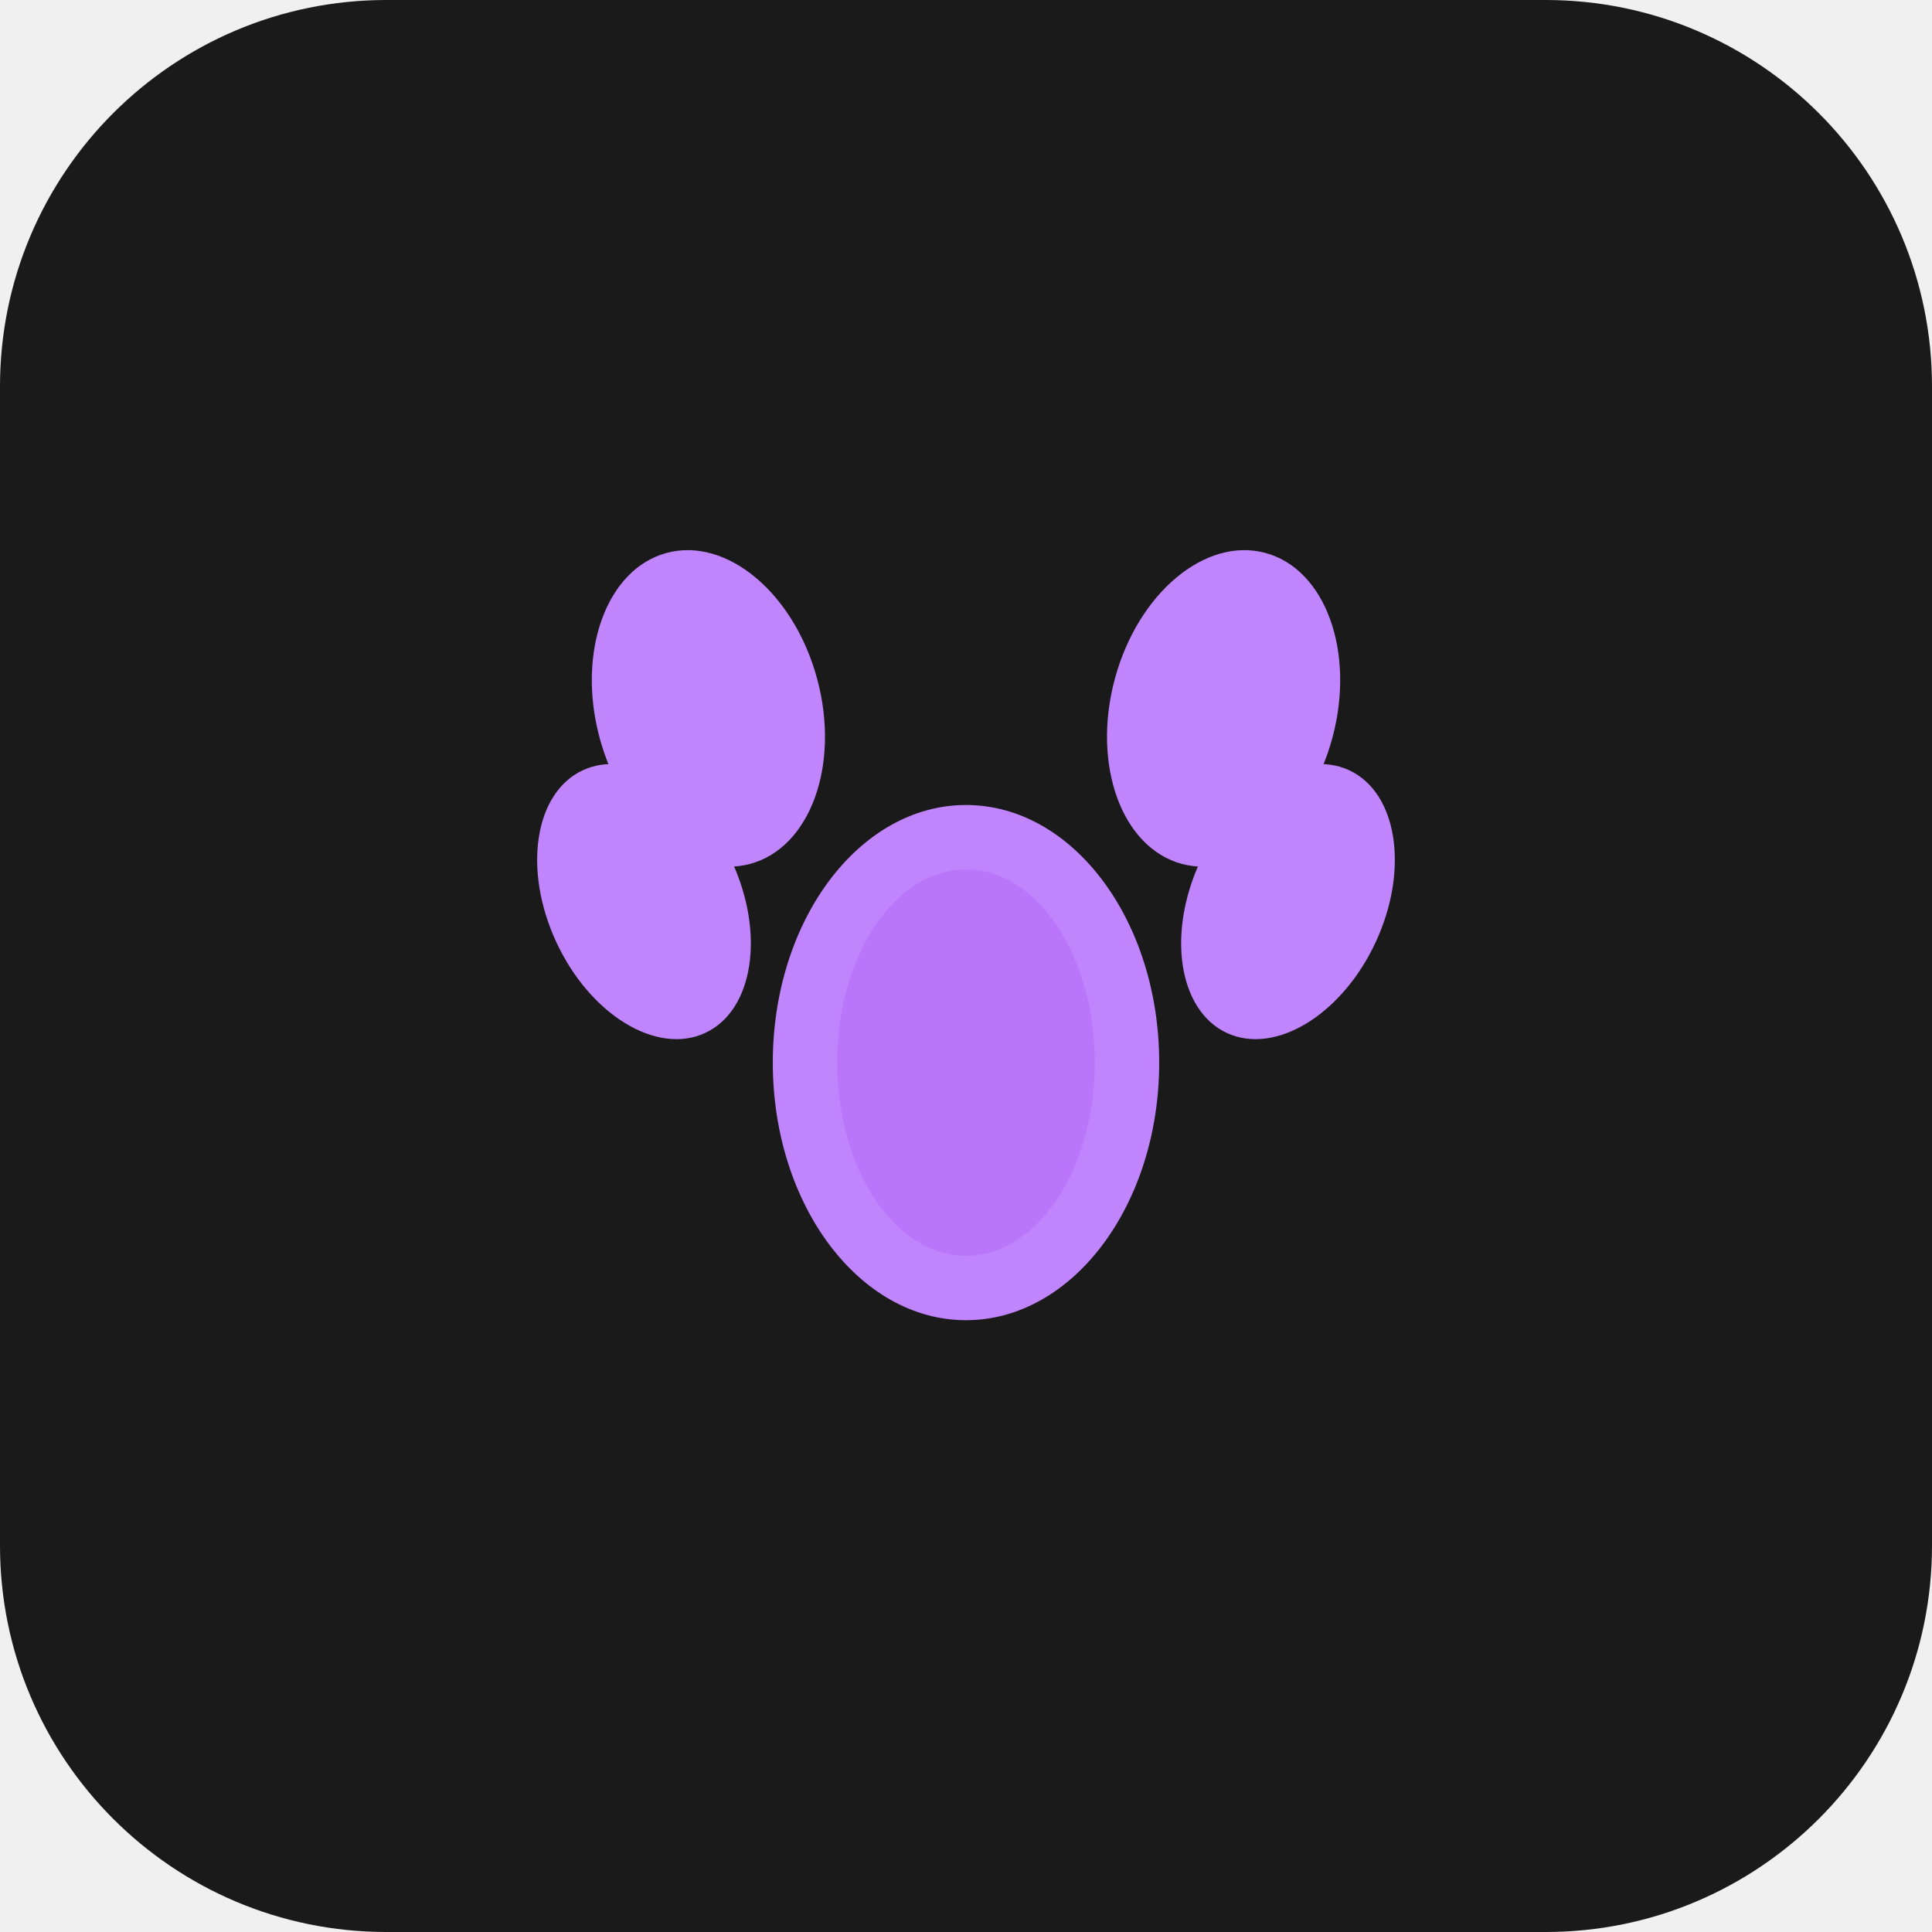
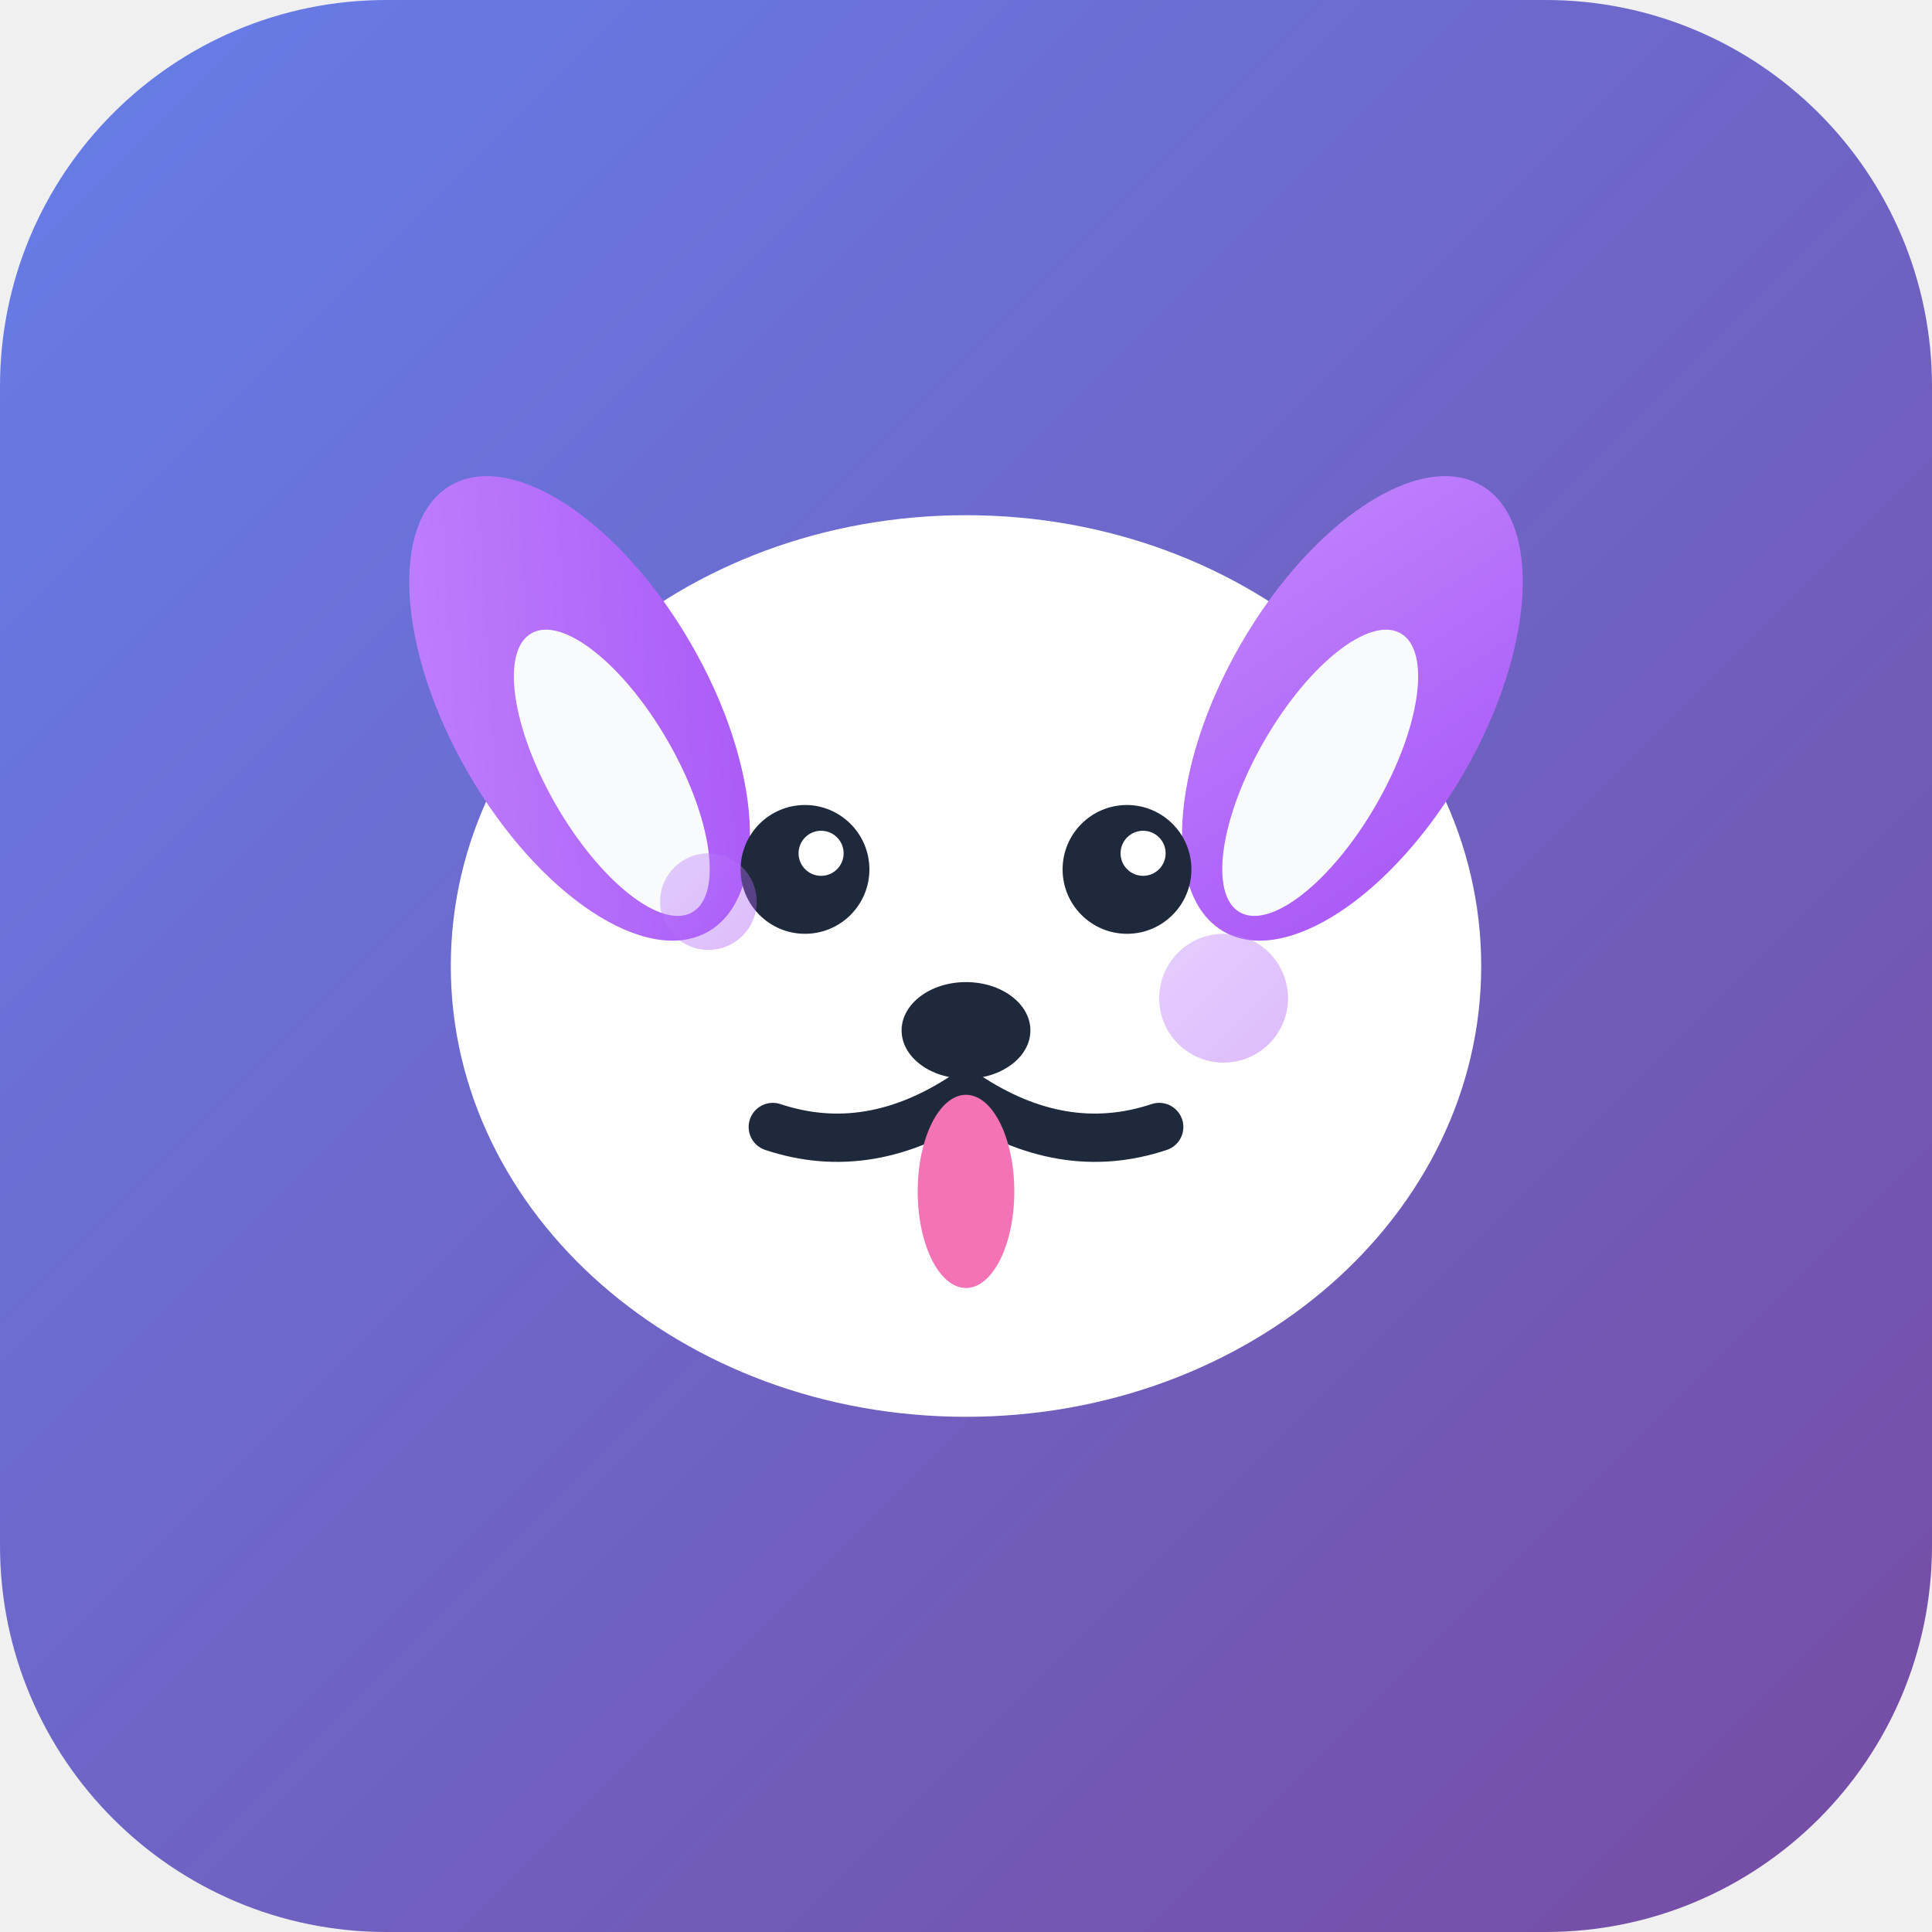
<svg xmlns="http://www.w3.org/2000/svg" width="60" height="60" viewBox="0 0 60 60" fill="none">
-   <rect width="60" height="60" rx="12" fill="#1a1a1a" />
+   <defs>
+     <linearGradient id="bgGradient" x1="0%" y1="0%" x2="100%" y2="100%">
+       <stop offset="0%" style="stop-color:#667eea;stop-opacity:1" />
+       <stop offset="100%" style="stop-color:#764ba2;stop-opacity:1" />
+     </linearGradient>
+     <linearGradient id="dogGradient" x1="0%" y1="0%" x2="100%" y2="100%">
+       <stop offset="0%" style="stop-color:#c084fc;stop-opacity:1" />
+       <stop offset="100%" style="stop-color:#a855f7;stop-opacity:1" />
+     </linearGradient>
+   </defs>
+   <rect width="60" height="60" rx="12" fill="url(#bgGradient)" />
  <g transform="translate(30, 30)">
-     <ellipse cx="0" cy="3" rx="6" ry="8" fill="#c084fc" />
-     <ellipse cx="-8" cy="-8" rx="3.5" ry="5" fill="#c084fc" transform="rotate(-15 -8 -8)" />
-     <ellipse cx="8" cy="-8" rx="3.5" ry="5" fill="#c084fc" transform="rotate(15 8 -8)" />
-     <ellipse cx="-10" cy="-2" rx="3" ry="4.5" fill="#c084fc" transform="rotate(-25 -10 -2)" />
-     <ellipse cx="10" cy="-2" rx="3" ry="4.5" fill="#c084fc" transform="rotate(25 10 -2)" />
-     <ellipse cx="0" cy="3" rx="4" ry="6" fill="#a855f7" opacity="0.3" />
-   </g>
-   <defs>
-     <filter id="glow">
-       <feGaussianBlur stdDeviation="2" result="coloredBlur" />
-       <feMerge>
-         <feMergeNode in="coloredBlur" />
-         <feMergeNode in="SourceGraphic" />
-       </feMerge>
-     </filter>
-   </defs>
-   <g filter="url(#glow)" opacity="0.8">
-     <use href="#paw" />
+     <ellipse cx="0" cy="0" rx="16" ry="14" fill="white" />
+     <ellipse cx="-12" cy="-8" rx="4" ry="8" fill="url(#dogGradient)" transform="rotate(-30 -12 -8)" />
+     <ellipse cx="12" cy="-8" rx="4" ry="8" fill="url(#dogGradient)" transform="rotate(30 12 -8)" />
+     <ellipse cx="-11" cy="-6" rx="2" ry="5" fill="#f8fafc" transform="rotate(-30 -11 -6)" />
+     <ellipse cx="11" cy="-6" rx="2" ry="5" fill="#f8fafc" transform="rotate(30 11 -6)" />
+     <circle cx="-5" cy="-3" r="2" fill="#1e293b" />
+     <circle cx="5" cy="-3" r="2" fill="#1e293b" />
+     <circle cx="-4.5" cy="-3.5" r="0.7" fill="white" />
+     <circle cx="5.5" cy="-3.5" r="0.7" fill="white" />
+     <ellipse cx="0" cy="2" rx="2" ry="1.5" fill="#1e293b" />
+     <path d="M0 4 Q-3 6 -6 5 M0 4 Q3 6 6 5" stroke="#1e293b" stroke-width="1.5" fill="none" stroke-linecap="round" />
+     <ellipse cx="0" cy="7" rx="1.5" ry="3" fill="#f472b6" />
+     <circle cx="-8" cy="-2" r="1.5" fill="url(#dogGradient)" opacity="0.4" />
+     <circle cx="8" cy="1" r="2" fill="url(#dogGradient)" opacity="0.4" />
  </g>
</svg>
